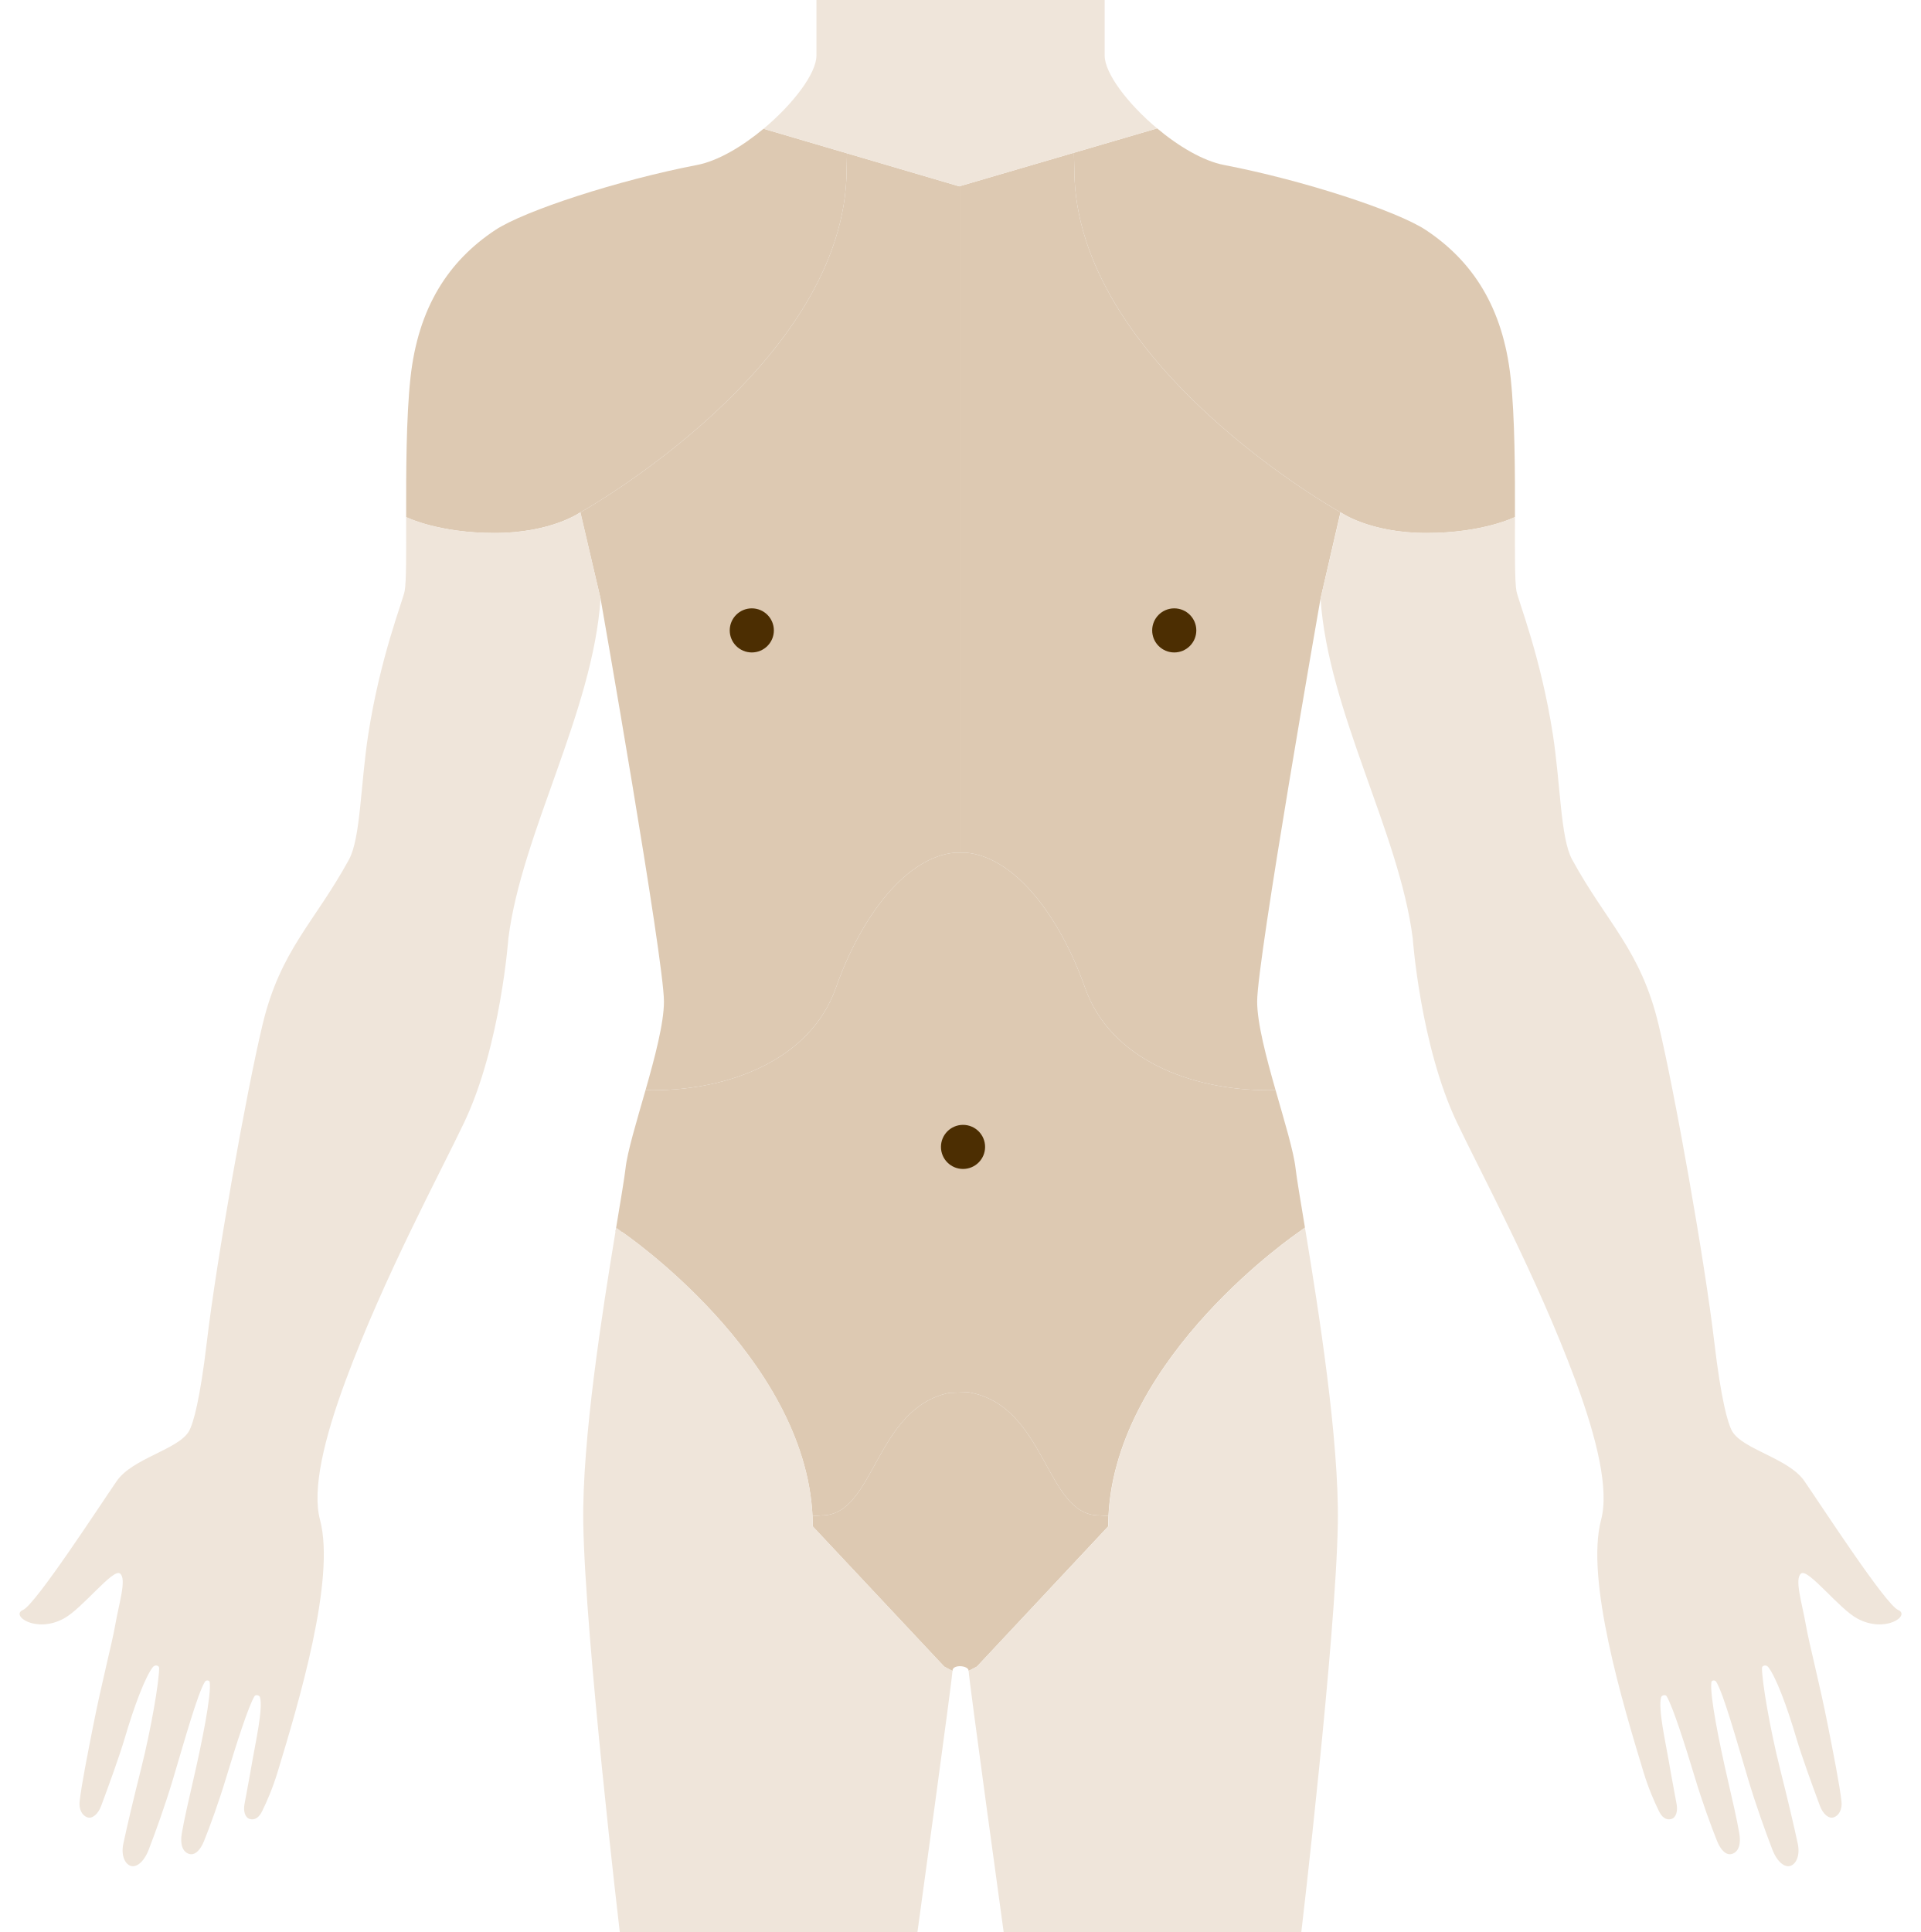
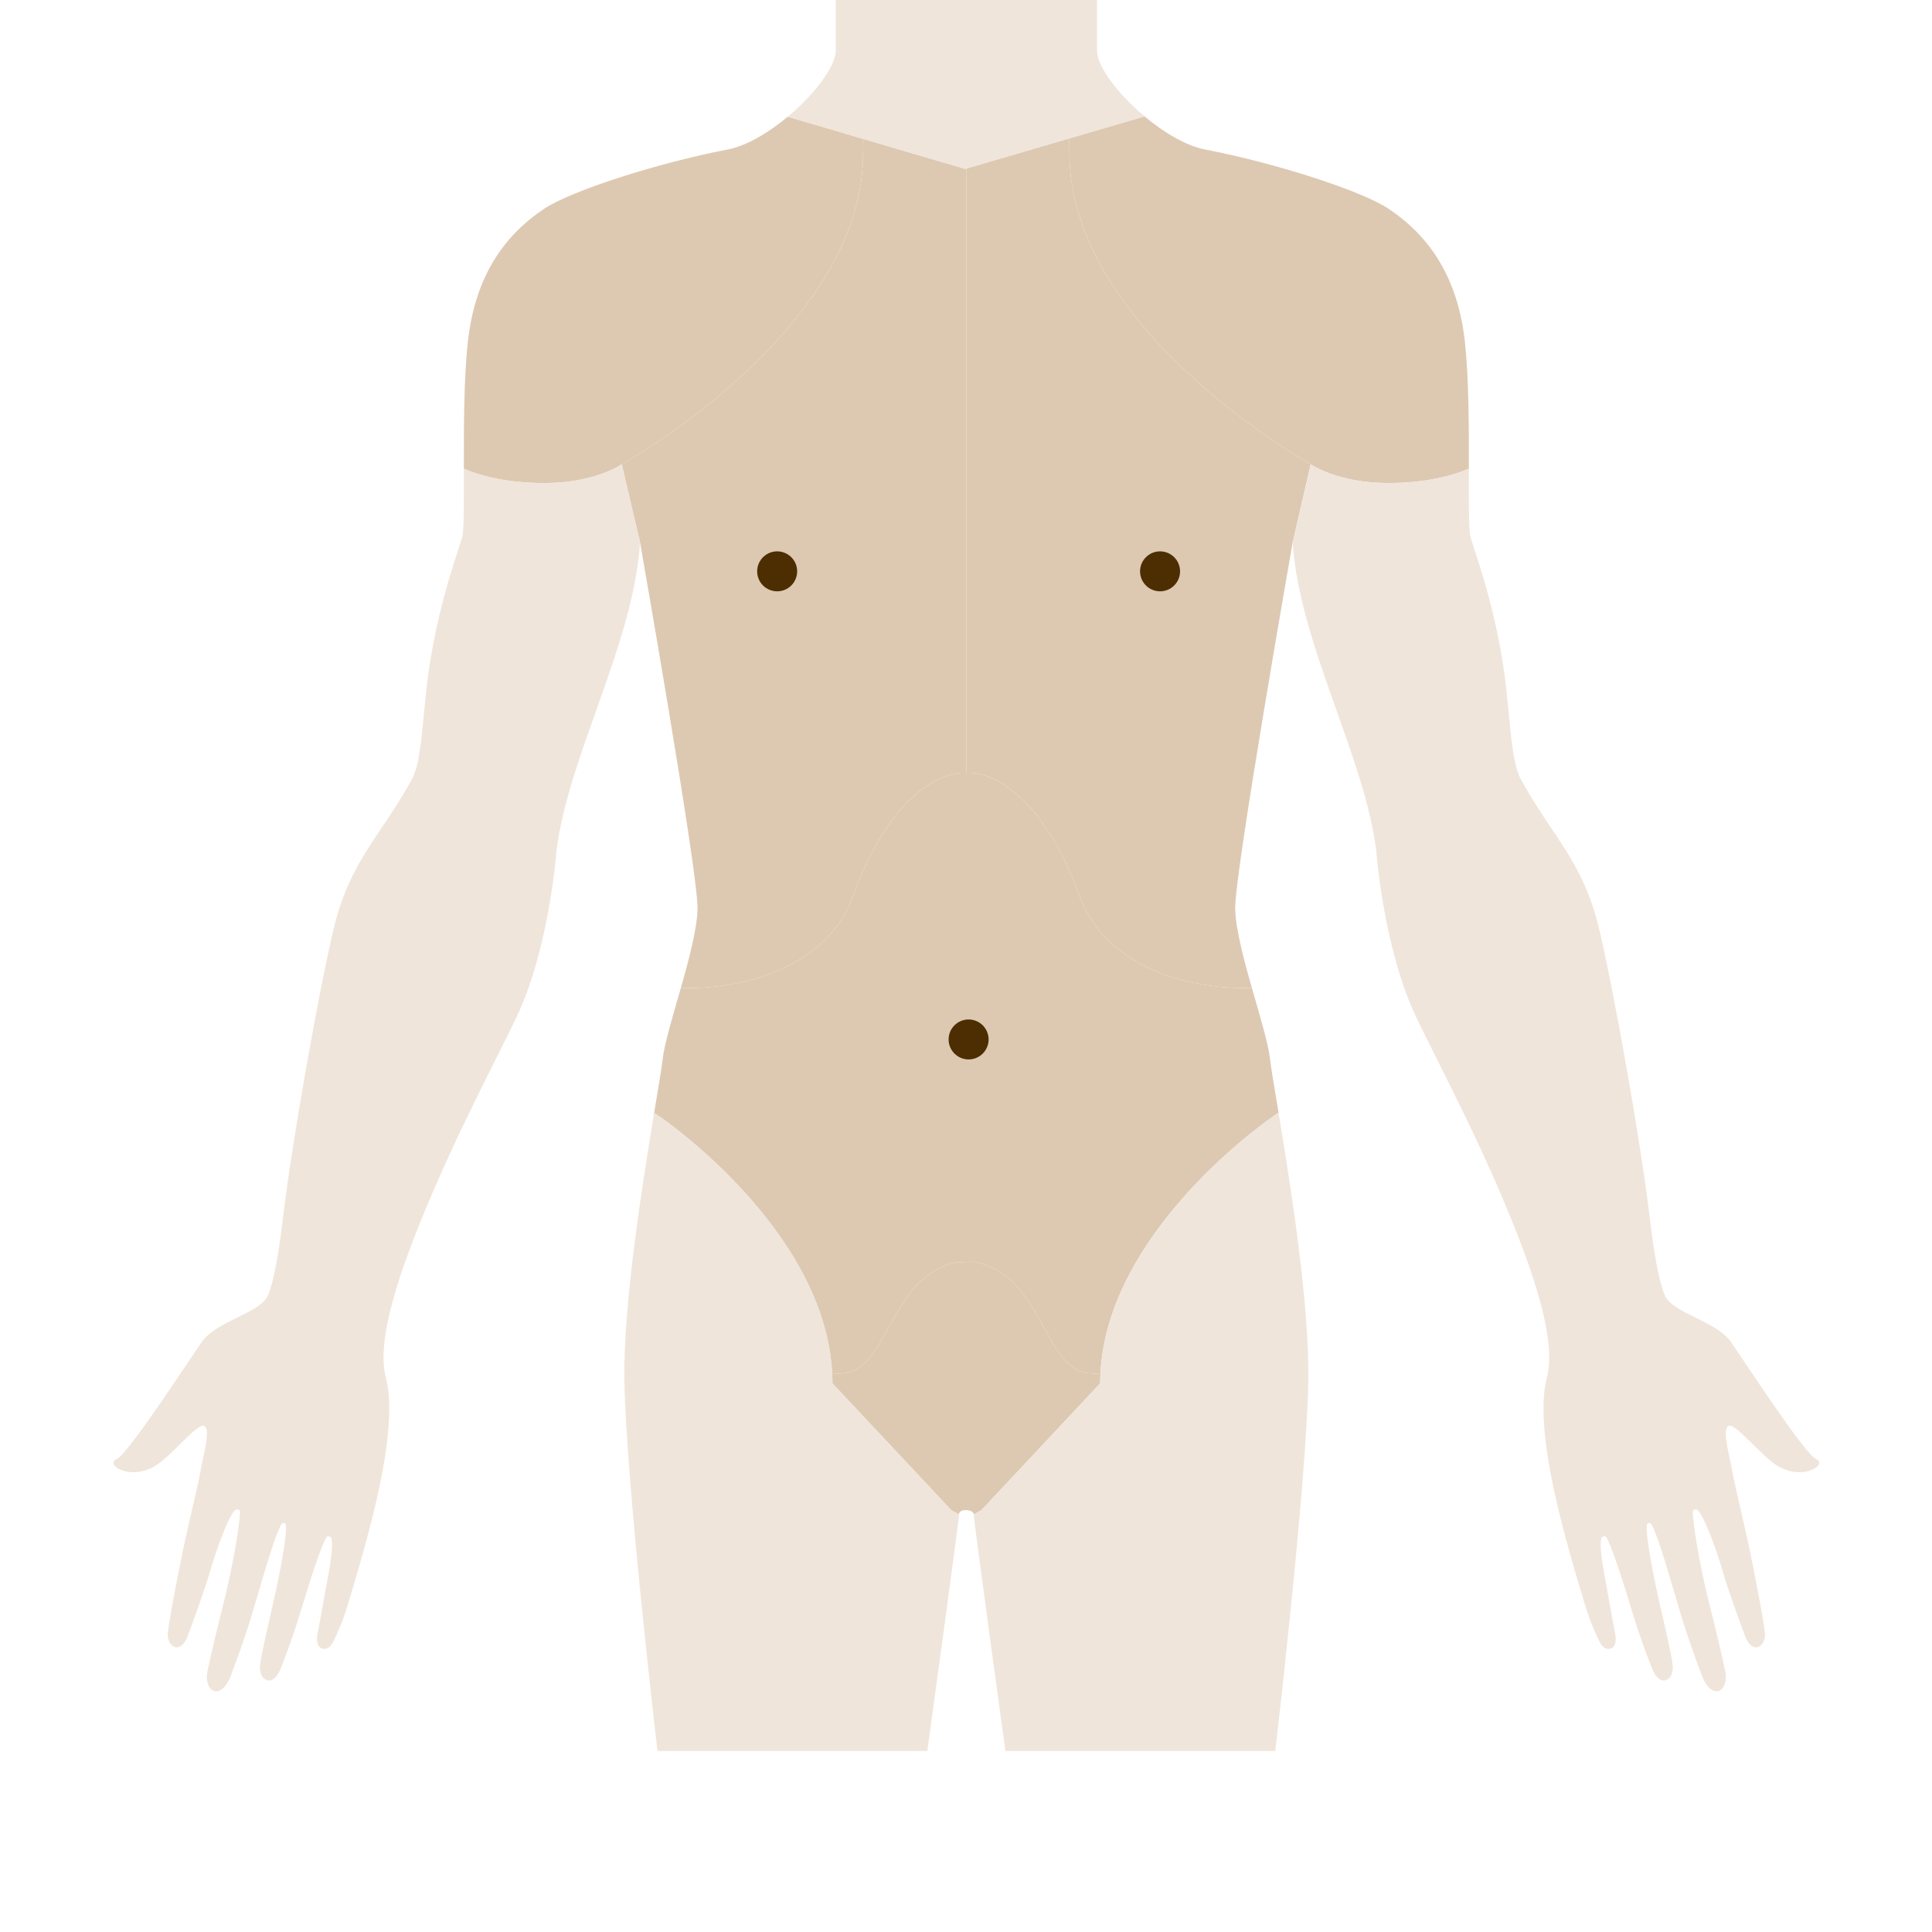
- <svg xmlns="http://www.w3.org/2000/svg" version="1.1" x="0px" y="0px" width="500px" height="503px" viewBox="0 0 500 503" enable-background="new 0 0 500 503" xml:space="preserve">
+ <svg xmlns="http://www.w3.org/2000/svg" version="1.1" x="0px" y="0px" width="40px" height="40px" viewBox="0 0 500 555" enable-background="new 0 0 500 555" xml:space="preserve">
  <g id="torso">
    <g id="selections">
      <path id="chest_left" fill="#DDC9B2" d="M349.024,133.378c0,0-69.299-38.537-69.299-89.375l-0.099-4.235l-29.543,8.651v173.577    h1.438c12.409,1.077,24.207,15.954,31.008,35.195c6.592,18.656,27.64,26.649,47.668,26.649l1.927-0.046    c-2.435-8.545-4.79-17.433-4.79-23.055c0-10.988,16.502-104.896,16.502-104.896L349.024,133.378z" />
      <path id="chest_right" fill="#DDC9B2" d="M249.765,48.513l-29.228-8.596l-0.096,4.086c0,50.838-69.299,89.375-69.299,89.375    H151.1l5.274,22.467c0,0,16.502,93.907,16.502,104.896c0,5.624-2.357,14.517-4.793,23.064l1.887,0.036    c20.028,0,41.075-7.993,47.668-26.649c6.799-19.241,18.599-34.118,31.009-35.195h1.438V48.419L249.765,48.513z" />
      <path id="shoulder_left" fill="#DDC9B2" d="M349.024,133.378h0.043c0,0,7.509,5.39,22.343,5.39    c14.83,0,23.047-4.163,23.051-4.166c0.021-11.614-0.008-25.915-1.121-36.198c-2-18.481-10-30.47-22.002-38.463    c-7.649-5.094-32.257-13.074-52.604-16.982c-5.491-1.055-11.888-4.875-17.449-9.533l-21.658,6.343l0.099,4.235    C279.726,94.841,349.024,133.378,349.024,133.378z" />
      <path id="shoulder_right" fill="#DDC9B2" d="M151.1,133.378h0.043c0,0,69.299-38.537,69.299-89.375l0.096-4.086l-21.733-6.391    c-5.533,4.613-11.876,8.385-17.327,9.432c-20.347,3.908-44.954,11.889-52.604,16.982c-12.001,7.993-20.001,19.98-22.001,38.463    c-1.114,10.289-1.143,24.603-1.121,36.22c0.459,0.228,8.602,4.145,23.007,4.145C143.591,138.768,151.1,133.378,151.1,133.378z" />
      <path id="groin" fill="#DDC9B2" d="M252.147,362.472l-4.999,0.164c-19.405,4.047-19.373,31.898-33.116,31.898l-2.476,0.188    c0.043,0.891,0.072,1.783,0.072,2.682l34.219,36.488c0,0,2.156,1.204,2.156,1.104c0-1.76,4.203-1.425,4.203,0    c0,0.061,2.156-1.104,2.156-1.104l34.176-36.488c0-0.906,0.029-1.807,0.073-2.703l-2.477-0.166    C272.189,394.534,272.431,365.856,252.147,362.472z" />
      <path id="abdomen" fill="#DDC9B2" d="M337.337,304.197c-0.488-4.392-2.886-12.241-5.212-20.402l-1.927,0.046    c-20.028,0-41.076-7.993-47.668-26.649c-6.801-19.241-18.599-34.118-31.008-35.195h-2.876    c-12.41,1.077-24.21,15.954-31.009,35.195c-6.593,18.656-27.64,26.649-47.668,26.649l-1.887-0.036    c-2.325,8.157-4.721,16.002-5.209,20.393c-0.278,2.506-1.296,8.468-2.606,16.41l1.69,0.131c0,0,47.611,32.231,49.599,73.983    l2.476-0.188c13.743,0,13.711-27.852,33.116-31.898l4.999-0.164c20.283,3.385,20.042,32.062,33.988,32.062l2.477,0.166    c2.003-41.742,49.598-73.962,49.598-73.962l1.567-1.141C338.547,312.16,337.604,306.596,337.337,304.197z" />
    </g>
    <g id="Features">
      <path id="left_arm" fill="#EFE5DA" d="M349.067,133.378l-5.23,22.467c2,29.471,20.5,60.94,24.001,88.412    c0,0,2.001,27.973,11.501,47.953c6.442,13.546,20.769,39.977,30.881,67.223c5.611,15.122,8.769,28.375,6.669,36.25    c-4.128,15.474,5.616,47.793,11.014,65.599c1.369,4.5,2.907,7.914,4.022,10.205c0.732,1.51,1.792,2.487,3.22,2.102    c1.312-0.35,1.711-2.123,1.419-3.795c-0.508-2.876-1.329-7.015-2.012-11.068c-0.847-4.973-2.867-13.84-2.042-16.838    c0.142-0.52,1.128-0.785,1.432-0.282c1.594,2.648,4.717,12.404,7.331,21.057c1.965,6.514,4.232,12.729,5.814,16.659    c0.973,2.423,2.424,3.837,3.95,3.327c1.652-0.56,2.326-2.512,1.827-5.391c-0.63-3.606-1.783-8.684-3.066-14.223    c-2.066-8.938-4.67-21.717-4.191-25.098c0.067-0.482,0.928-0.625,1.265-0.073c1.914,3.149,5.336,15.436,8.311,25.384    c2.104,7.025,4.556,13.754,6.315,18.337c1.231,3.198,3.246,4.757,4.774,4.169c1.481-0.562,2.444-2.805,1.829-5.715    c-1.026-4.861-2.758-12.09-4.65-19.643c-2.624-10.481-4.653-22.432-4.677-26.118c-0.007-0.685,1.087-0.96,1.643-0.241    c1.99,2.564,4.837,10.11,7.261,18.33c1.55,5.24,4.461,13.151,6.202,17.827c0.767,2.07,2.285,3.448,3.649,2.931    c1.293-0.488,2.196-2.043,1.946-4.166c-0.539-4.6-2.07-12.256-3.504-19.547c-2.231-11.337-4.971-21.721-5.764-26.338    c-0.984-5.709-3.06-12.057-1.229-13.416c1.831-1.355,9.77,9.104,14.604,11.721c7.312,3.969,13.955-0.812,10.654-2.217    c-3.302-1.406-20.306-27.637-24.437-33.593c-4.135-5.955-16.029-8.167-18.791-12.958c-1.136-1.979-2.893-8.293-4.652-23.232    c-2.5-21.23-10.262-64.91-14.512-82.643c-4.671-19.492-13.501-26.474-22.501-42.957c-3.031-5.553-3-19.48-5.001-32.469    c-3.128-20.304-9.034-34.895-9.501-37.462c-0.444-2.438-0.396-9.987-0.379-19.246c0,0-8.218,4.166-23.052,4.166    S349.067,133.378,349.067,133.378" />
      <path id="right_arm" fill="#EFE5DA" d="M156.374,155.845c-2,29.471-20.5,60.94-24.001,88.412c0,0-2.001,27.973-11.501,47.953    c-6.442,13.546-20.769,39.977-30.881,67.223c-5.611,15.122-8.769,28.375-6.669,36.25c4.128,15.474-5.616,47.793-11.014,65.599    c-1.369,4.5-2.907,7.914-4.022,10.205c-0.732,1.51-1.792,2.487-3.22,2.102c-1.312-0.35-1.711-2.123-1.419-3.795    c0.508-2.876,1.329-7.015,2.012-11.068c0.847-4.973,2.867-13.84,2.042-16.838c-0.142-0.52-1.128-0.785-1.432-0.282    c-1.594,2.648-4.717,12.404-7.331,21.057c-1.965,6.514-4.232,12.729-5.814,16.659c-0.973,2.423-2.424,3.837-3.95,3.327    c-1.652-0.56-2.326-2.512-1.827-5.391c0.63-3.606,1.783-8.684,3.066-14.223c2.066-8.938,4.67-21.717,4.191-25.098    c-0.067-0.482-0.928-0.625-1.265-0.073c-1.914,3.149-5.336,15.436-8.311,25.384c-2.104,7.025-4.556,13.754-6.315,18.337    c-1.231,3.198-3.246,4.757-4.774,4.169c-1.481-0.562-2.444-2.805-1.829-5.715c1.026-4.861,2.758-12.09,4.65-19.643    c2.624-10.481,4.653-22.432,4.677-26.118c0.007-0.685-1.087-0.96-1.643-0.241c-1.99,2.564-4.837,10.11-7.261,18.33    c-1.55,5.24-4.461,13.151-6.202,17.827c-0.767,2.07-2.285,3.448-3.649,2.931c-1.293-0.488-2.196-2.043-1.946-4.166    c0.539-4.6,2.07-12.256,3.504-19.547c2.231-11.337,4.971-21.721,5.764-26.338c0.984-5.709,3.06-12.057,1.229-13.416    c-1.831-1.355-9.77,9.104-14.604,11.721c-7.312,3.969-13.955-0.812-10.654-2.217c3.302-1.406,20.306-27.637,24.437-33.593    c4.135-5.955,16.029-8.167,18.791-12.958c1.136-1.979,2.893-8.293,4.652-23.232c2.5-21.23,10.262-64.91,14.512-82.643    c4.671-19.492,13.501-26.474,22.501-42.957c3.031-5.553,3-19.48,5.001-32.469c3.128-20.304,9.034-34.895,9.501-37.462    c0.444-2.438,0.396-9.987,0.379-19.246c0,0,8.218,4.166,23.052,4.166s22.343-5.39,22.343-5.39L156.374,155.845z" />
      <path id="neck" fill="#EFE5DA" d="M301.285,33.425c-7.609-6.374-13.654-14.322-13.654-18.939c0-11.488,0-14.485,0-14.485H212.58    c0,0,0,2.997,0,14.485c0,4.643-6.109,12.65-13.776,19.041l50.961,14.986L301.285,33.425z" />
      <g id="navel-nipples">
        <ellipse fill="#4C2E02" cx="250.749" cy="298.6" rx="5.746" ry="5.74" />
        <ellipse fill="#4C2E02" cx="195.752" cy="164.127" rx="5.746" ry="5.74" />
        <ellipse fill="#4C2E02" cx="305.746" cy="164.127" rx="5.746" ry="5.74" />
      </g>
      <path id="right_leg" fill="#EFE5DA" d="M339.95,320.644l-0.173-1.046l-1.524,1.141c0,0-49.671,33.618-49.671,76.665    l-34.219,36.488l-2.156,1.104c0,1.759,9.122,68.004,9.122,68.004h77.508c0,0,9-76.425,9.501-106.394    C348.697,375.003,343.343,341.2,339.95,320.644" />
      <path id="right_leg" fill="#EFE5DA" d="M160.261,320.644l0.173-1.046l1.524,1.141c0,0,49.671,33.618,49.671,76.665    l34.219,36.488l2.156,1.104c0,1.759-9.122,68.004-9.122,68.004h-77.508c0,0-9-76.425-9.501-106.394    C151.514,375.003,156.868,341.2,160.261,320.644" />
    </g>
  </g>
</svg>
